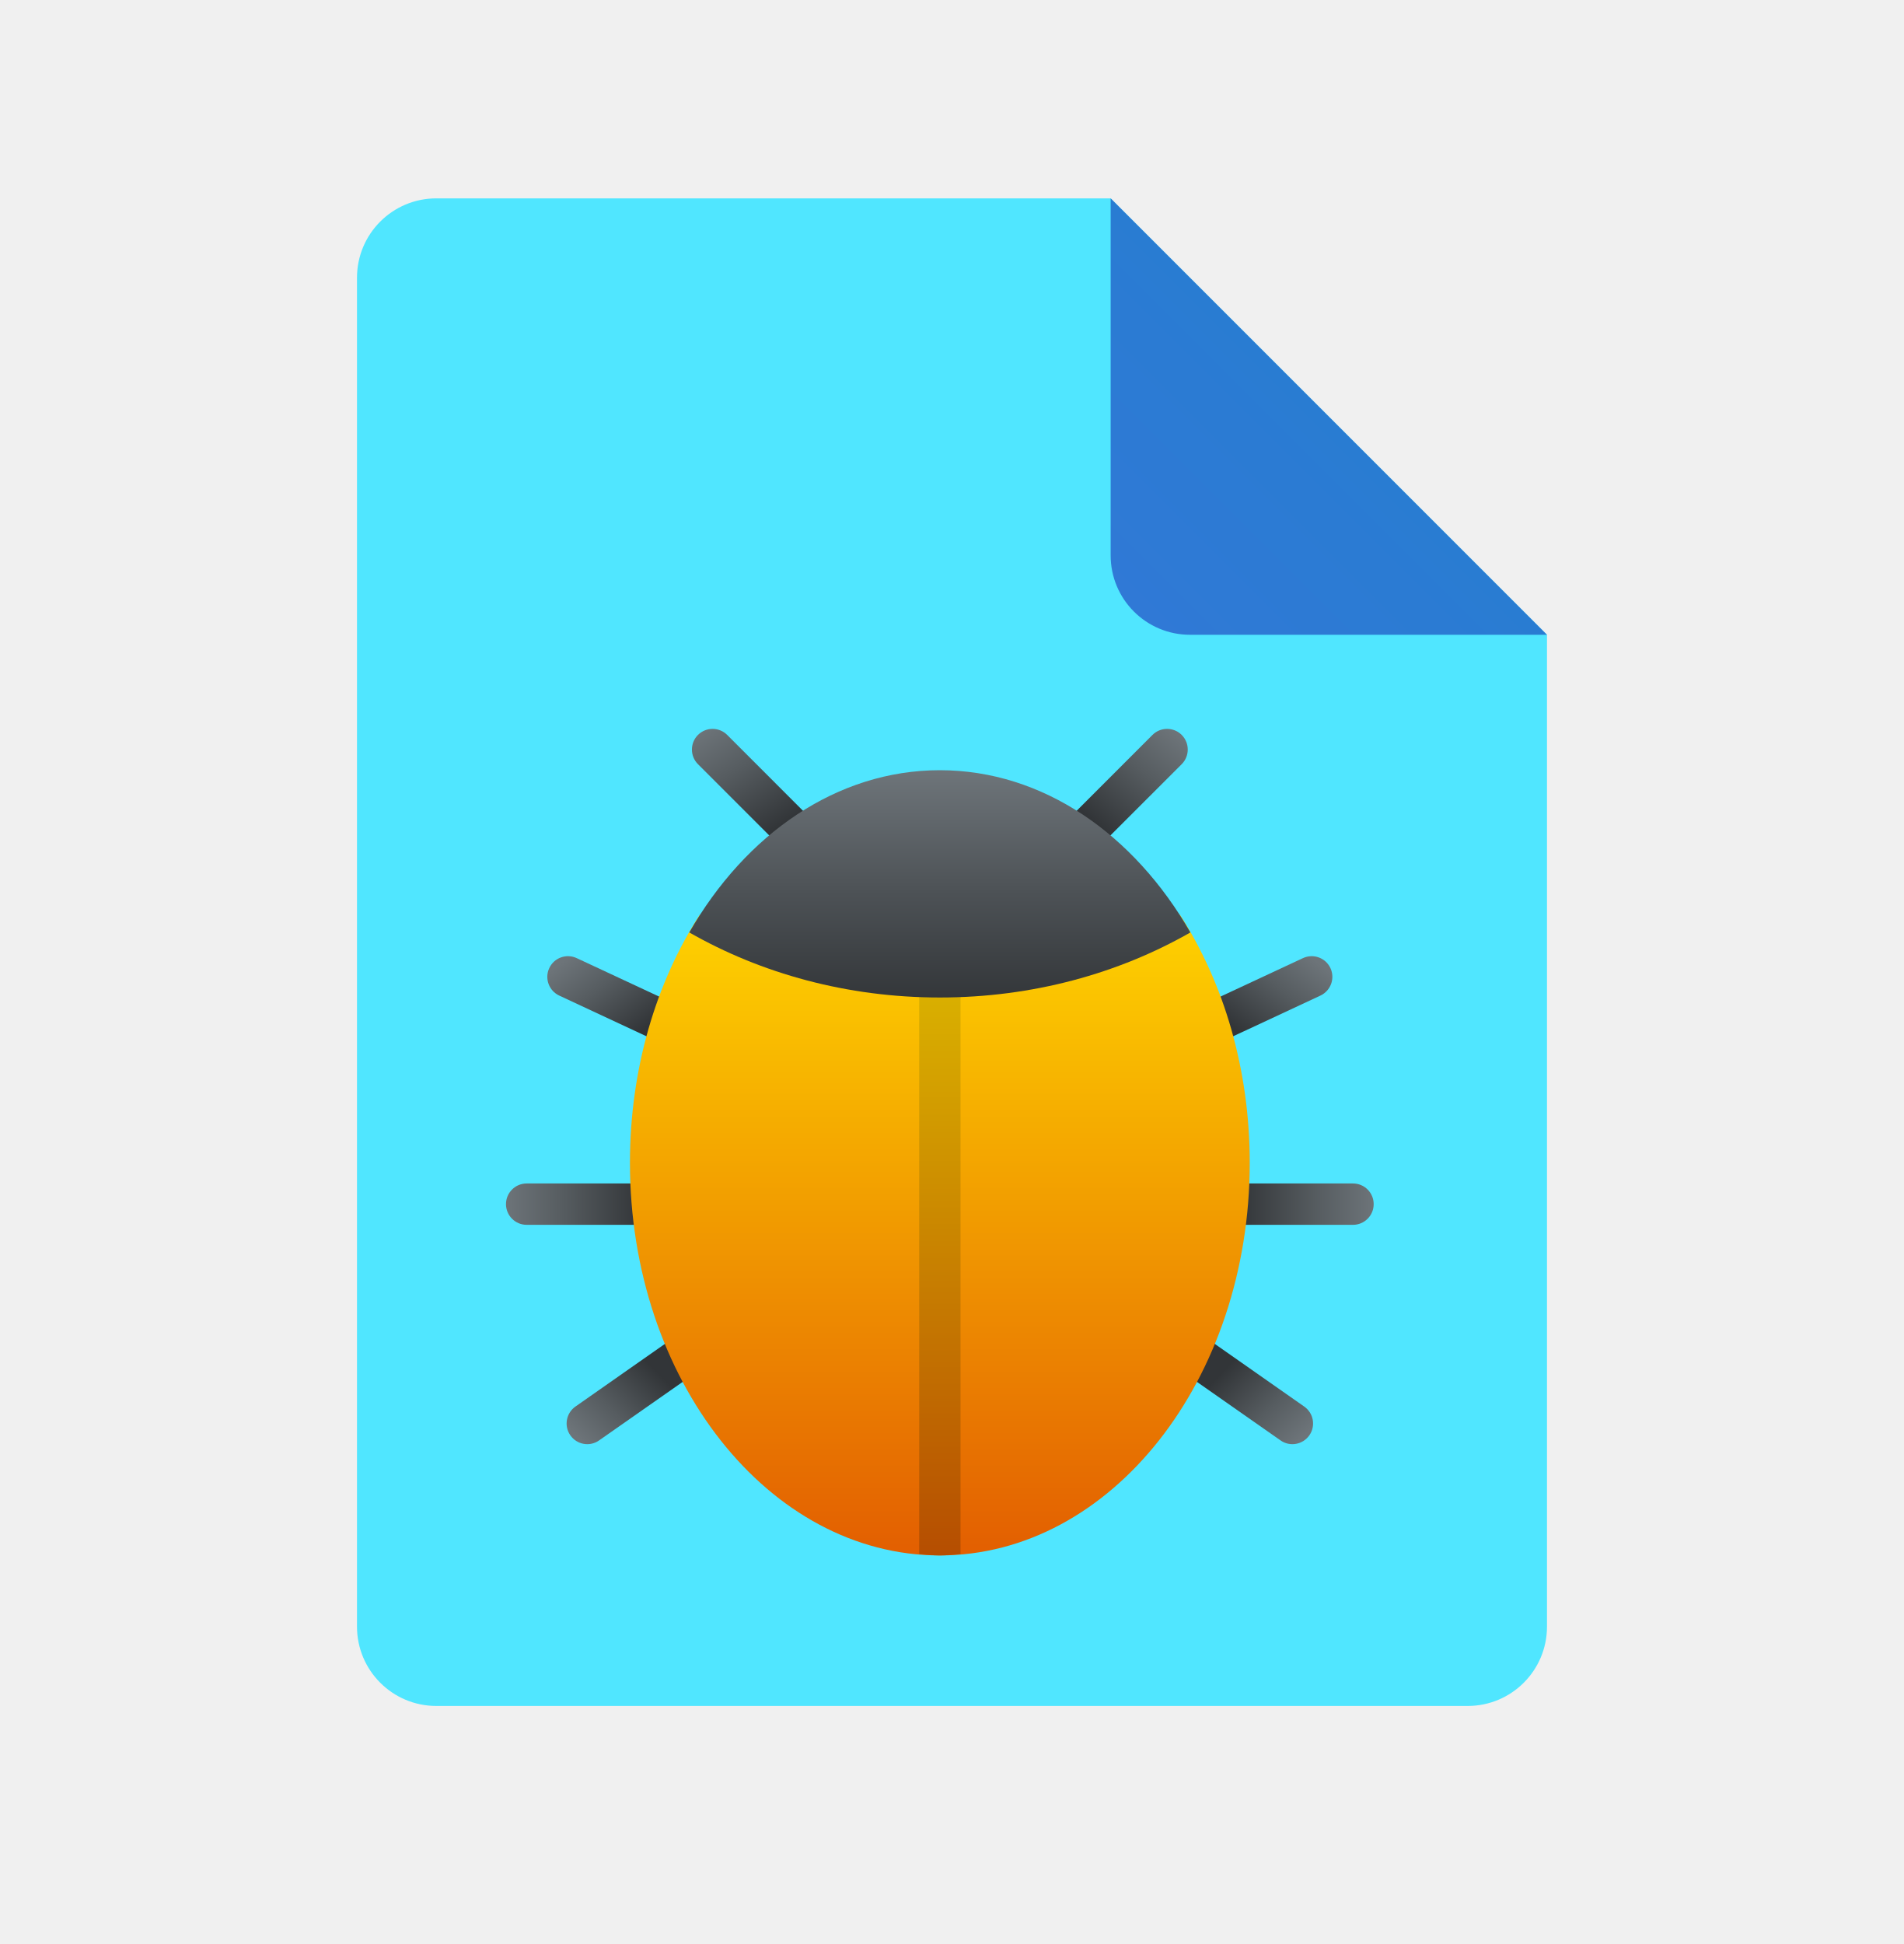
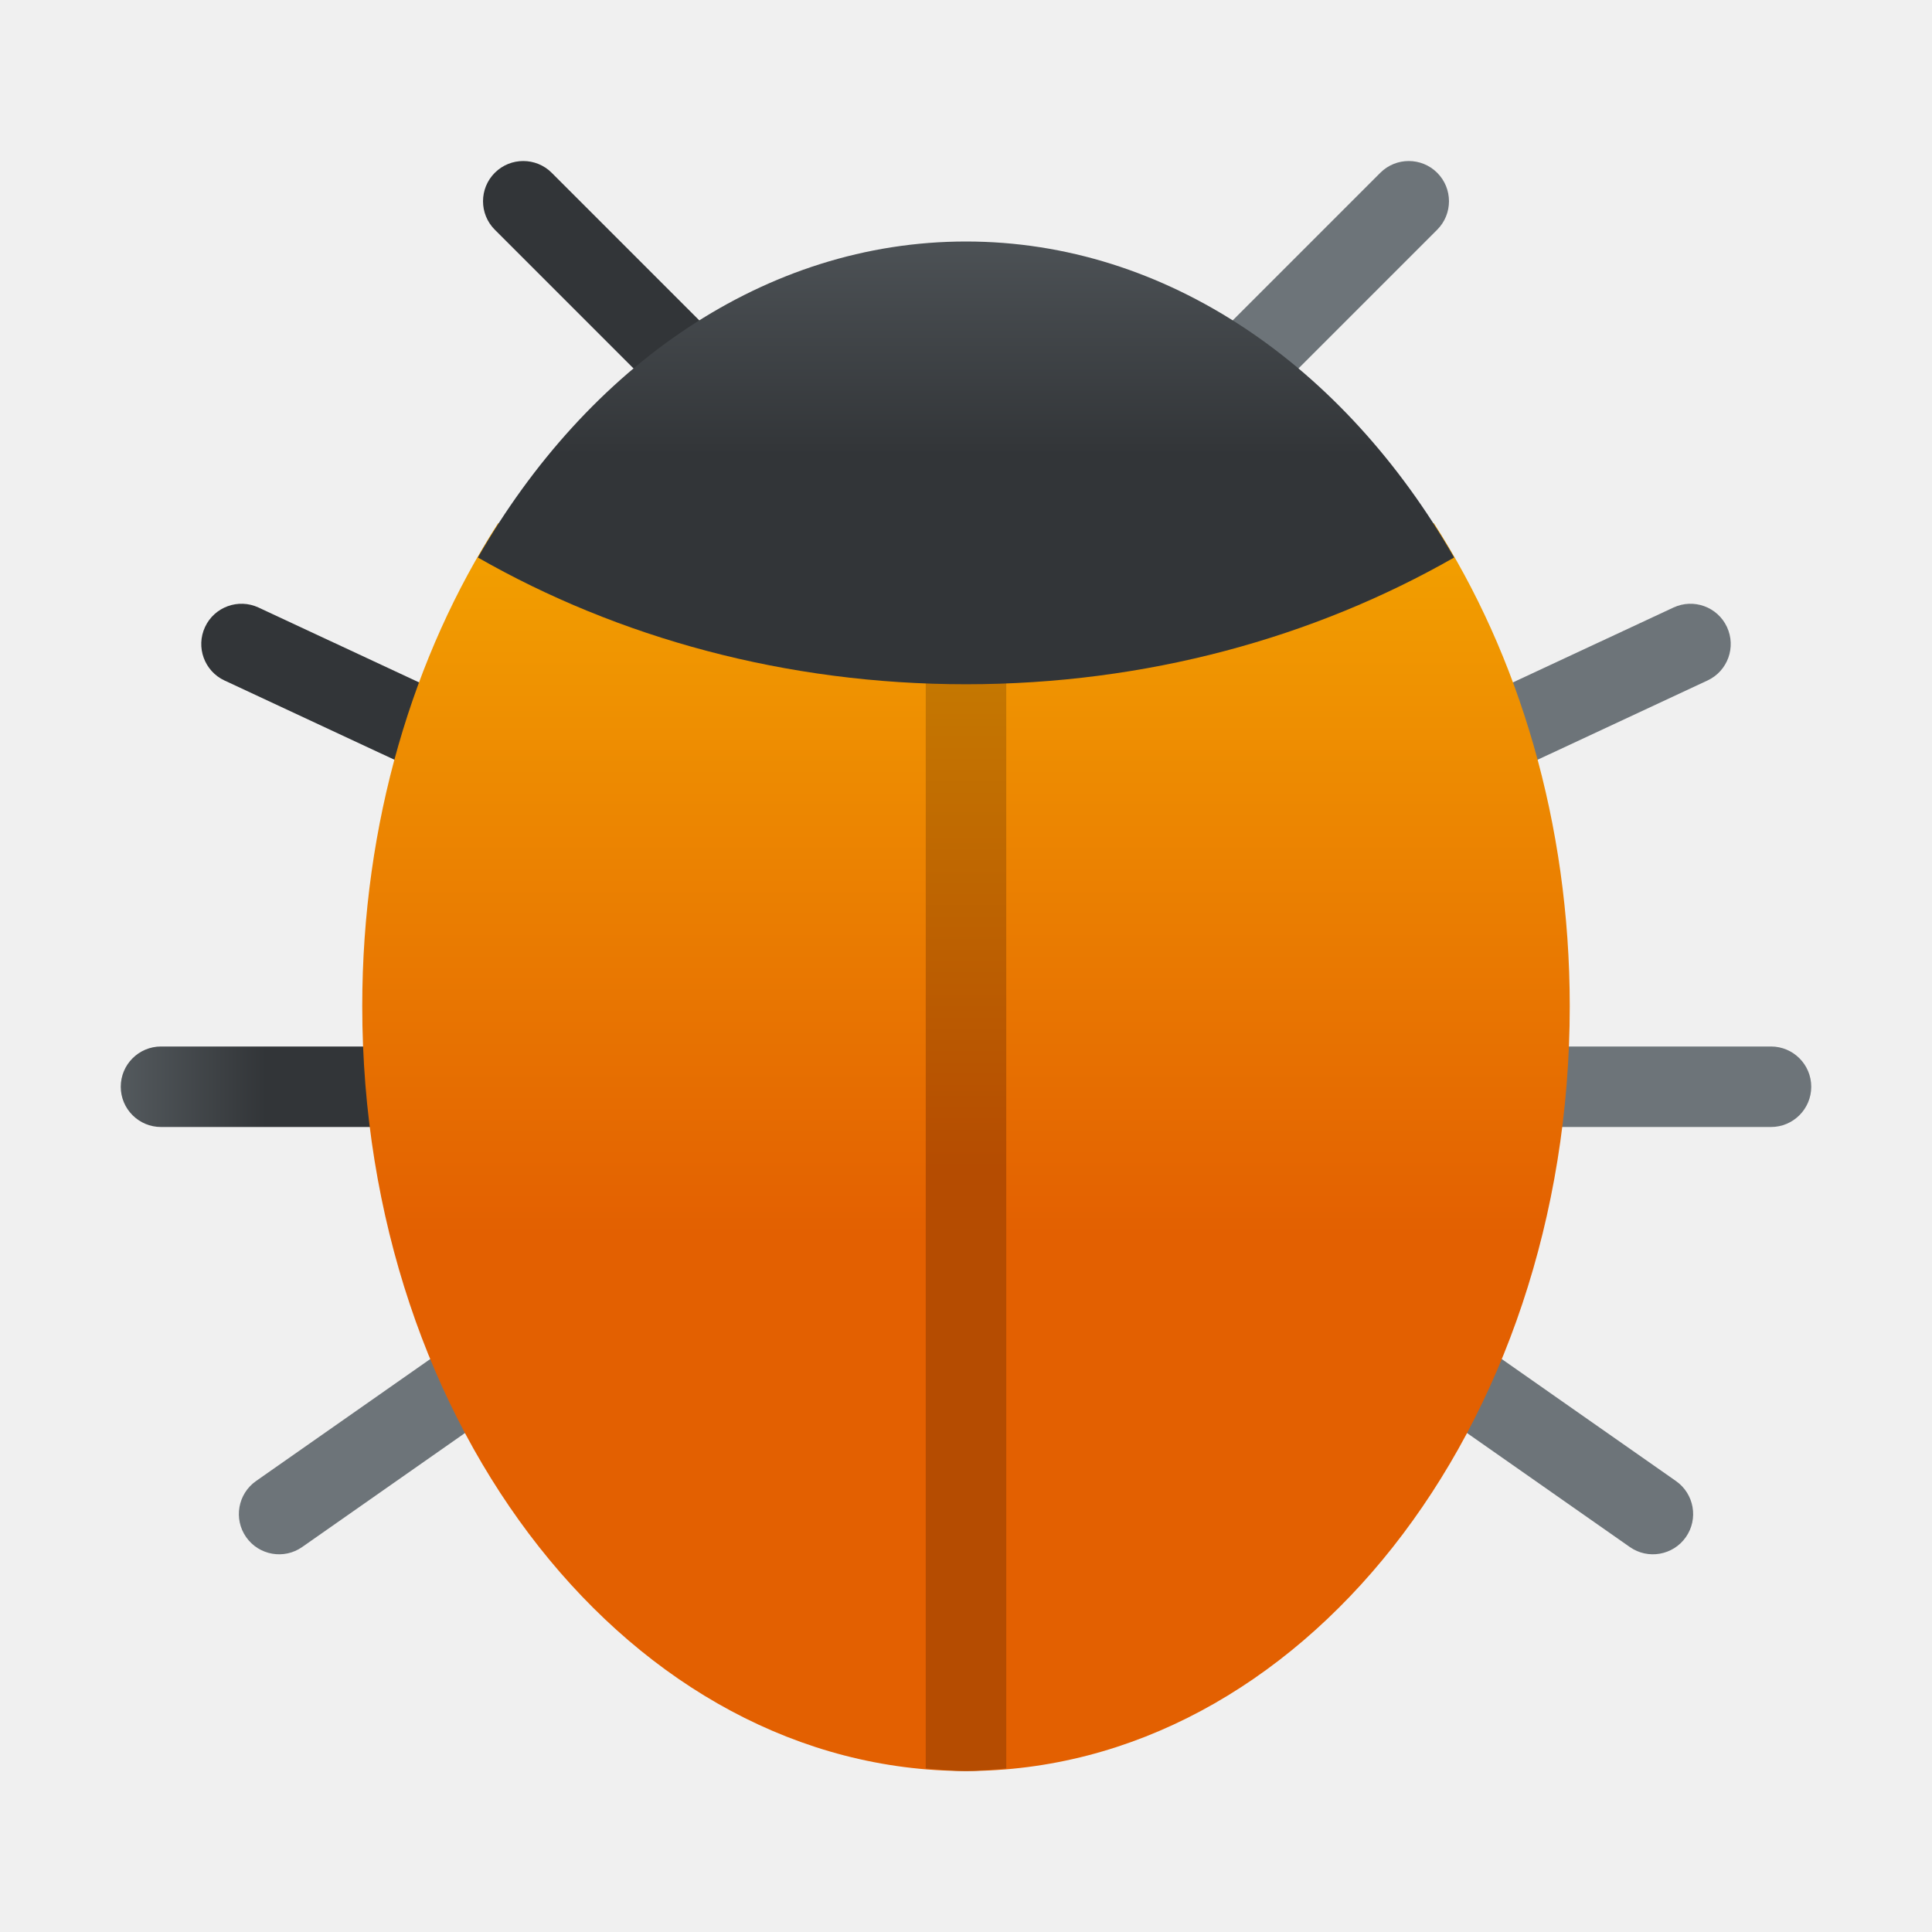
- <svg xmlns="http://www.w3.org/2000/svg" xmlns:xlink="http://www.w3.org/1999/xlink" width="48px" height="49px" viewBox="0 0 48 49" version="1.1">
+ <svg xmlns="http://www.w3.org/2000/svg" xmlns:xlink="http://www.w3.org/1999/xlink" width="48px" height="48px" viewBox="0 0 48 48" version="1.1">
  <defs>
-     <linearGradient x1="0.048" y1="0.952" x2="0.509" y2="0.491" id="gradient_1">
-       <stop offset="0" stop-color="#3079D6" />
-       <stop offset="1" stop-color="#297CD2" />
+     <linearGradient gradientUnits="userSpaceOnUse" x1="-0.027" y1="1" x2="6.59" y2="1" id="gradient_1">
+       <stop offset="0%" stop-color="#6D7479" />
+       <stop offset="42.5%" stop-color="#565C60" />
+       <stop offset="100%" stop-color="#323538" />
    </linearGradient>
-     <linearGradient x1="-0.002" y1="0.5" x2="0.599" y2="0.5" id="gradient_2">
-       <stop offset="0" stop-color="#6D7479" />
-       <stop offset="0.425" stop-color="#565C60" />
-       <stop offset="1" stop-color="#323538" />
+     <linearGradient gradientUnits="userSpaceOnUse" x1="11.027" y1="1" x2="4.41" y2="1" id="gradient_2">
+       <stop offset="0%" stop-color="#6D7479" />
+       <stop offset="42.5%" stop-color="#565C60" />
+       <stop offset="100%" stop-color="#323538" />
    </linearGradient>
-     <linearGradient x1="1.002" y1="0.5" x2="0.401" y2="0.5" id="gradient_3">
-       <stop offset="0" stop-color="#6D7479" />
-       <stop offset="0.425" stop-color="#565C60" />
-       <stop offset="1" stop-color="#323538" />
+     <linearGradient gradientUnits="userSpaceOnUse" x1="10.086" y1="0.789" x2="4.823" y2="3.01" id="gradient_3">
+       <stop offset="0%" stop-color="#6D7479" />
+       <stop offset="42.5%" stop-color="#565C60" />
+       <stop offset="100%" stop-color="#323538" />
    </linearGradient>
-     <linearGradient x1="0.993" y1="0.136" x2="0.475" y2="0.519" id="gradient_4">
-       <stop offset="0" stop-color="#6D7479" />
-       <stop offset="0.425" stop-color="#565C60" />
-       <stop offset="1" stop-color="#323538" />
+     <linearGradient gradientUnits="userSpaceOnUse" x1="9.374" y1="6.282" x2="4.932" y2="3.723" id="gradient_4">
+       <stop offset="0%" stop-color="#6D7479" />
+       <stop offset="42.5%" stop-color="#565C60" />
+       <stop offset="100%" stop-color="#323538" />
    </linearGradient>
-     <linearGradient x1="1" y1="0.877" x2="0.526" y2="0.52" id="gradient_5">
-       <stop offset="0" stop-color="#6D7479" />
-       <stop offset="0.425" stop-color="#565C60" />
-       <stop offset="1" stop-color="#323538" />
+     <linearGradient gradientUnits="userSpaceOnUse" x1="0.072" y1="0.789" x2="5.335" y2="3.01" id="gradient_5">
+       <stop offset="0%" stop-color="#6D7479" />
+       <stop offset="42.5%" stop-color="#565C60" />
+       <stop offset="100%" stop-color="#323538" />
    </linearGradient>
-     <linearGradient x1="0.007" y1="0.136" x2="0.525" y2="0.519" id="gradient_6">
-       <stop offset="0" stop-color="#6D7479" />
-       <stop offset="0.425" stop-color="#565C60" />
-       <stop offset="1" stop-color="#323538" />
+     <linearGradient gradientUnits="userSpaceOnUse" x1="-0.002" y1="6.282" x2="4.44" y2="3.723" id="gradient_6">
+       <stop offset="0%" stop-color="#6D7479" />
+       <stop offset="42.5%" stop-color="#565C60" />
+       <stop offset="100%" stop-color="#323538" />
    </linearGradient>
-     <linearGradient x1="-0" y1="0.877" x2="0.474" y2="0.52" id="gradient_7">
-       <stop offset="0" stop-color="#6D7479" />
-       <stop offset="0.425" stop-color="#565C60" />
-       <stop offset="1" stop-color="#323538" />
+     <linearGradient gradientUnits="userSpaceOnUse" x1="1.056" y1="-0.288" x2="4.215" y2="4.72" id="gradient_7">
+       <stop offset="0%" stop-color="#6D7479" />
+       <stop offset="42.5%" stop-color="#565C60" />
+       <stop offset="100%" stop-color="#323538" />
    </linearGradient>
-     <linearGradient x1="0.163" y1="-0.044" x2="0.649" y2="0.726" id="gradient_8">
-       <stop offset="0" stop-color="#6D7479" />
-       <stop offset="0.425" stop-color="#565C60" />
-       <stop offset="1" stop-color="#323538" />
+     <linearGradient gradientUnits="userSpaceOnUse" x1="5.83" y1="0.125" x2="2.116" y2="4.586" id="gradient_8">
+       <stop offset="0%" stop-color="#6D7479" />
+       <stop offset="42.5%" stop-color="#565C60" />
+       <stop offset="100%" stop-color="#323538" />
    </linearGradient>
-     <linearGradient x1="0.897" y1="0.019" x2="0.326" y2="0.706" id="gradient_9">
-       <stop offset="0" stop-color="#6D7479" />
-       <stop offset="0.425" stop-color="#565C60" />
-       <stop offset="1" stop-color="#323538" />
+     <linearGradient gradientUnits="userSpaceOnUse" x1="15" y1="0.13" x2="15" y2="30.661" id="gradient_9">
+       <stop offset="0%" stop-color="#FED100" />
+       <stop offset="100%" stop-color="#E36001" />
    </linearGradient>
-     <linearGradient x1="0.5" y1="0.004" x2="0.5" y2="0.989" id="gradient_10">
-       <stop offset="0" stop-color="#FED100" />
-       <stop offset="1" stop-color="#E36001" />
+     <linearGradient gradientUnits="userSpaceOnUse" x1="1" y1="-0.256" x2="1" y2="29.105" id="gradient_10">
+       <stop offset="0%" stop-color="#DBB500" />
+       <stop offset="99.8%" stop-color="#B54C01" />
    </linearGradient>
-     <linearGradient x1="0.5" y1="-0.009" x2="0.5" y2="1.021" id="gradient_11">
-       <stop offset="0" stop-color="#DBB500" />
-       <stop offset="0.998" stop-color="#B54C01" />
-     </linearGradient>
-     <linearGradient x1="0.5" y1="0.015" x2="0.5" y2="1.029" id="gradient_12">
-       <stop offset="0" stop-color="#6D7479" />
-       <stop offset="0.512" stop-color="#4D5256" />
-       <stop offset="1" stop-color="#323538" />
+     <linearGradient gradientUnits="userSpaceOnUse" x1="12.128" y1="0.16" x2="12.128" y2="11.316" id="gradient_11">
+       <stop offset="0%" stop-color="#6D7479" />
+       <stop offset="51.2%" stop-color="#4D5256" />
+       <stop offset="100%" stop-color="#323538" />
    </linearGradient>
    <path d="M0 0L48 0L48 48L0 48L0 0Z" id="path_1" />
-     <path d="M0 0L25 0L25 25L0 25L0 0Z" id="path_2" />
    <clipPath id="mask_1">
      <use xlink:href="#path_1" />
    </clipPath>
-     <clipPath id="mask_2">
-       <use xlink:href="#path_2" />
-     </clipPath>
  </defs>
-   <g id="icons8_file_2">
-     <path d="M0 0L48 0L48 48L0 48L0 0Z" id="Background" fill="none" fill-rule="evenodd" stroke="none" />
-     <g clip-path="url(#mask_1)">
-       <path d="M30 11L30 36C30 37.105 29.105 38 28 38L2 38C0.895 38 0 37.105 0 36L0 2C0 0.895 0.895 0 2 0L19 0L30 11L30 11Z" transform="translate(9 5)" id="Shape" fill="#50E6FF" fill-rule="evenodd" stroke="none" />
-       <path d="M0 0L0 9C0 10.105 0.895 11 2 11L11 11L0 0L0 0Z" transform="translate(28 5)" id="Shape" fill="url(#gradient_1)" fill-rule="evenodd" stroke="none" />
-     </g>
-   </g>
-   <g id="icons8_bug" transform="translate(11.1936 16.28883)">
-     <path d="M0 0L25 0L25 25L0 25L0 0Z" id="Background" fill="none" fill-rule="evenodd" stroke="none" />
-     <g clip-path="url(#mask_2)">
-       <path d="M0.521 1.042L5.208 1.042C5.496 1.042 5.729 0.808 5.729 0.521C5.729 0.233 5.496 0 5.208 0L0.521 0C0.233 0 0 0.233 0 0.521C0 0.808 0.233 1.042 0.521 1.042L0.521 1.042Z" transform="translate(1.5625 13.54169)" id="Shape" fill="url(#gradient_2)" fill-rule="evenodd" stroke="none" />
-       <path d="M5.208 0L0.521 0C0.233 0 0 0.233 0 0.521C0 0.808 0.233 1.042 0.521 1.042L5.208 1.042C5.496 1.042 5.729 0.808 5.729 0.521C5.729 0.233 5.496 0 5.208 0L5.208 0Z" transform="translate(17.70834 13.54169)" id="Shape" fill="url(#gradient_3)" fill-rule="evenodd" stroke="none" />
-       <path d="M4.989 0.993L0.741 2.974C0.48 3.096 0.17 2.983 0.049 2.722C-0.073 2.461 0.04 2.151 0.301 2.03L4.549 0.049C4.81 -0.073 5.12 0.04 5.242 0.301C5.363 0.562 5.25 0.871 4.989 0.993L4.989 0.993Z" transform="translate(17.10532 7.812622)" id="Shape" fill="url(#gradient_4)" fill-rule="evenodd" stroke="none" />
-       <path d="M4.659 2.783L0.82 0.094C0.584 -0.071 0.259 -0.014 0.094 0.222C-0.071 0.458 -0.014 0.783 0.222 0.948L4.062 3.636C4.297 3.802 4.622 3.744 4.788 3.508C4.953 3.272 4.895 2.948 4.659 2.783L4.659 2.783Z" transform="translate(17.02756 16.38174)" id="Shape" fill="url(#gradient_5)" fill-rule="evenodd" stroke="none" />
-       <path d="M0.301 0.993L4.549 2.974C4.81 3.096 5.12 2.983 5.242 2.722C5.363 2.461 5.25 2.151 4.989 2.03L0.741 0.049C0.48 -0.073 0.17 0.04 0.049 0.301C-0.073 0.561 0.04 0.871 0.301 0.993L0.301 0.993Z" transform="translate(2.604279 7.812622)" id="Shape" fill="url(#gradient_6)" fill-rule="evenodd" stroke="none" />
-       <path d="M0.222 2.783L4.062 0.094C4.297 -0.071 4.622 -0.014 4.787 0.222C4.952 0.458 4.895 0.783 4.659 0.948L0.819 3.636C0.584 3.802 0.259 3.744 0.094 3.508C-0.071 3.273 -0.013 2.948 0.222 2.783L0.222 2.783Z" transform="translate(3.090973 16.38174)" id="Shape" fill="url(#gradient_7)" fill-rule="evenodd" stroke="none" />
-       <path d="M2.649 3.385L0.152 0.889C-0.051 0.686 -0.051 0.355 0.152 0.152L0.152 0.152C0.355 -0.051 0.686 -0.051 0.889 0.152L3.385 2.649L2.649 3.385L2.649 3.385Z" transform="translate(6.250244 2.083603)" id="Shape" fill="url(#gradient_8)" fill-rule="evenodd" stroke="none" />
-       <path d="M0.736 3.385L3.233 0.889C3.436 0.686 3.436 0.355 3.233 0.152L3.233 0.152C3.03 -0.051 2.699 -0.051 2.496 0.152L0 2.649L0.736 3.385L0.736 3.385Z" transform="translate(15.36459 2.083603)" id="Shape" fill="url(#gradient_9)" fill-rule="evenodd" stroke="none" />
-       <path d="M1.758 0C0.66 1.704 0 3.879 0 6.25C0 11.715 3.498 16.146 7.812 16.146C12.127 16.146 15.625 11.715 15.625 6.25C15.625 3.879 14.965 1.704 13.867 0L1.758 0L1.758 0Z" transform="translate(4.6875 6.770828)" id="Shape" fill="url(#gradient_10)" fill-rule="evenodd" stroke="none" />
-       <path d="M0 14.81C0.173 14.825 0.345 14.844 0.521 14.844C0.697 14.844 0.869 14.825 1.042 14.81L1.042 0L0 0L0 14.81L0 14.81Z" transform="translate(11.97916 8.072937)" id="Shape" fill="url(#gradient_11)" fill-rule="evenodd" stroke="none" />
-       <path d="M6.317 5.729C8.652 5.729 10.822 5.124 12.633 4.089C11.213 1.615 8.916 0 6.317 0C3.717 0 1.42 1.615 0 4.089C1.811 5.124 3.982 5.729 6.317 5.729L6.317 5.729Z" transform="translate(6.18335 3.125)" id="Shape" fill="url(#gradient_12)" fill-rule="evenodd" stroke="none" />
-     </g>
+   <g id="Bug-Icon">
+     <path d="M0 0L48 0L48 48L0 48L0 0Z" id="Background" fill="#FFFFFF" fill-opacity="0" fill-rule="evenodd" stroke="none" />
+     <path d="M4 28L13 28C13.552 28 14 27.552 14 27C14 26.448 13.552 26 13 26L4 26C3.448 26 3 26.448 3 27C3 27.552 3.448 28 4 28L4 28Z" id="Shape" fill="url(#gradient_1)" stroke="none" />
+     <path d="M44 26L35 26C34.448 26 34 26.448 34 27C34 27.552 34.448 28 35 28L44 28C44.552 28 45 27.552 45 27C45 26.448 44.552 26 44 26L44 26Z" id="Shape" fill="url(#gradient_2)" stroke="none" />
+     <path d="M42.422 16.907L34.265 20.711C33.764 20.944 33.169 20.728 32.936 20.227C32.703 19.726 32.919 19.131 33.42 18.898L41.577 15.094C42.078 14.861 42.673 15.077 42.906 15.578C43.139 16.079 42.923 16.673 42.422 16.907L42.422 16.907Z" id="Shape" fill="url(#gradient_3)" stroke="none" />
+     <path d="M41.639 36.796L34.267 31.634C33.815 31.317 33.191 31.427 32.874 31.88C32.557 32.333 32.667 32.956 33.12 33.273L40.492 38.435C40.944 38.752 41.568 38.642 41.885 38.189C42.202 37.736 42.091 37.113 41.639 36.796L41.639 36.796Z" id="Shape" fill="url(#gradient_4)" stroke="none" />
+     <path d="M5.578 16.907L13.735 20.711C14.236 20.944 14.831 20.728 15.064 20.227C15.297 19.726 15.081 19.131 14.58 18.898L6.423 15.094C5.922 14.861 5.327 15.077 5.094 15.578C4.861 16.078 5.077 16.673 5.578 16.907L5.578 16.907Z" id="Shape" fill="url(#gradient_5)" stroke="none" />
+     <path d="M6.361 36.796L13.733 31.634C14.185 31.317 14.809 31.427 15.126 31.88C15.443 32.333 15.333 32.956 14.88 33.273L7.508 38.435C7.056 38.752 6.432 38.642 6.115 38.189C5.799 37.737 5.909 37.113 6.361 36.796L6.361 36.796Z" id="Shape" fill="url(#gradient_6)" stroke="none" />
+     <path d="M17.086 10.5L12.293 5.707C11.903 5.317 11.903 4.683 12.293 4.293L12.293 4.293C12.683 3.903 13.317 3.903 13.707 4.293L18.5 9.086L17.086 10.5L17.086 10.5Z" id="Shape" fill="url(#gradient_7)" stroke="none" />
+     <path d="M30.914 10.5L35.707 5.707C36.097 5.317 36.097 4.683 35.707 4.293L35.707 4.293C35.317 3.903 34.683 3.903 34.293 4.293L29.5 9.086L30.914 10.5L30.914 10.5Z" id="Shape" fill="url(#gradient_8)" stroke="none" />
+     <path d="M12.375 13C10.267 16.272 9 20.448 9 25C9 35.493 15.716 44 24 44C32.284 44 39 35.493 39 25C39 20.448 37.733 16.272 35.625 13L12.375 13L12.375 13Z" id="Shape" fill="url(#gradient_9)" stroke="none" />
+     <path d="M23 43.936C23.332 43.964 23.662 44 24 44C24.338 44 24.668 43.964 25 43.936L25 15.5L23 15.5L23 43.936L23 43.936Z" id="Shape" fill="url(#gradient_10)" stroke="none" />
+     <path d="M24 17C28.483 17 32.65 15.839 36.128 13.851C33.401 9.101 28.991 6 24 6C19.009 6 14.599 9.101 11.872 13.851C15.35 15.839 19.517 17 24 17L24 17Z" id="Shape" fill="url(#gradient_11)" stroke="none" />
  </g>
</svg>
